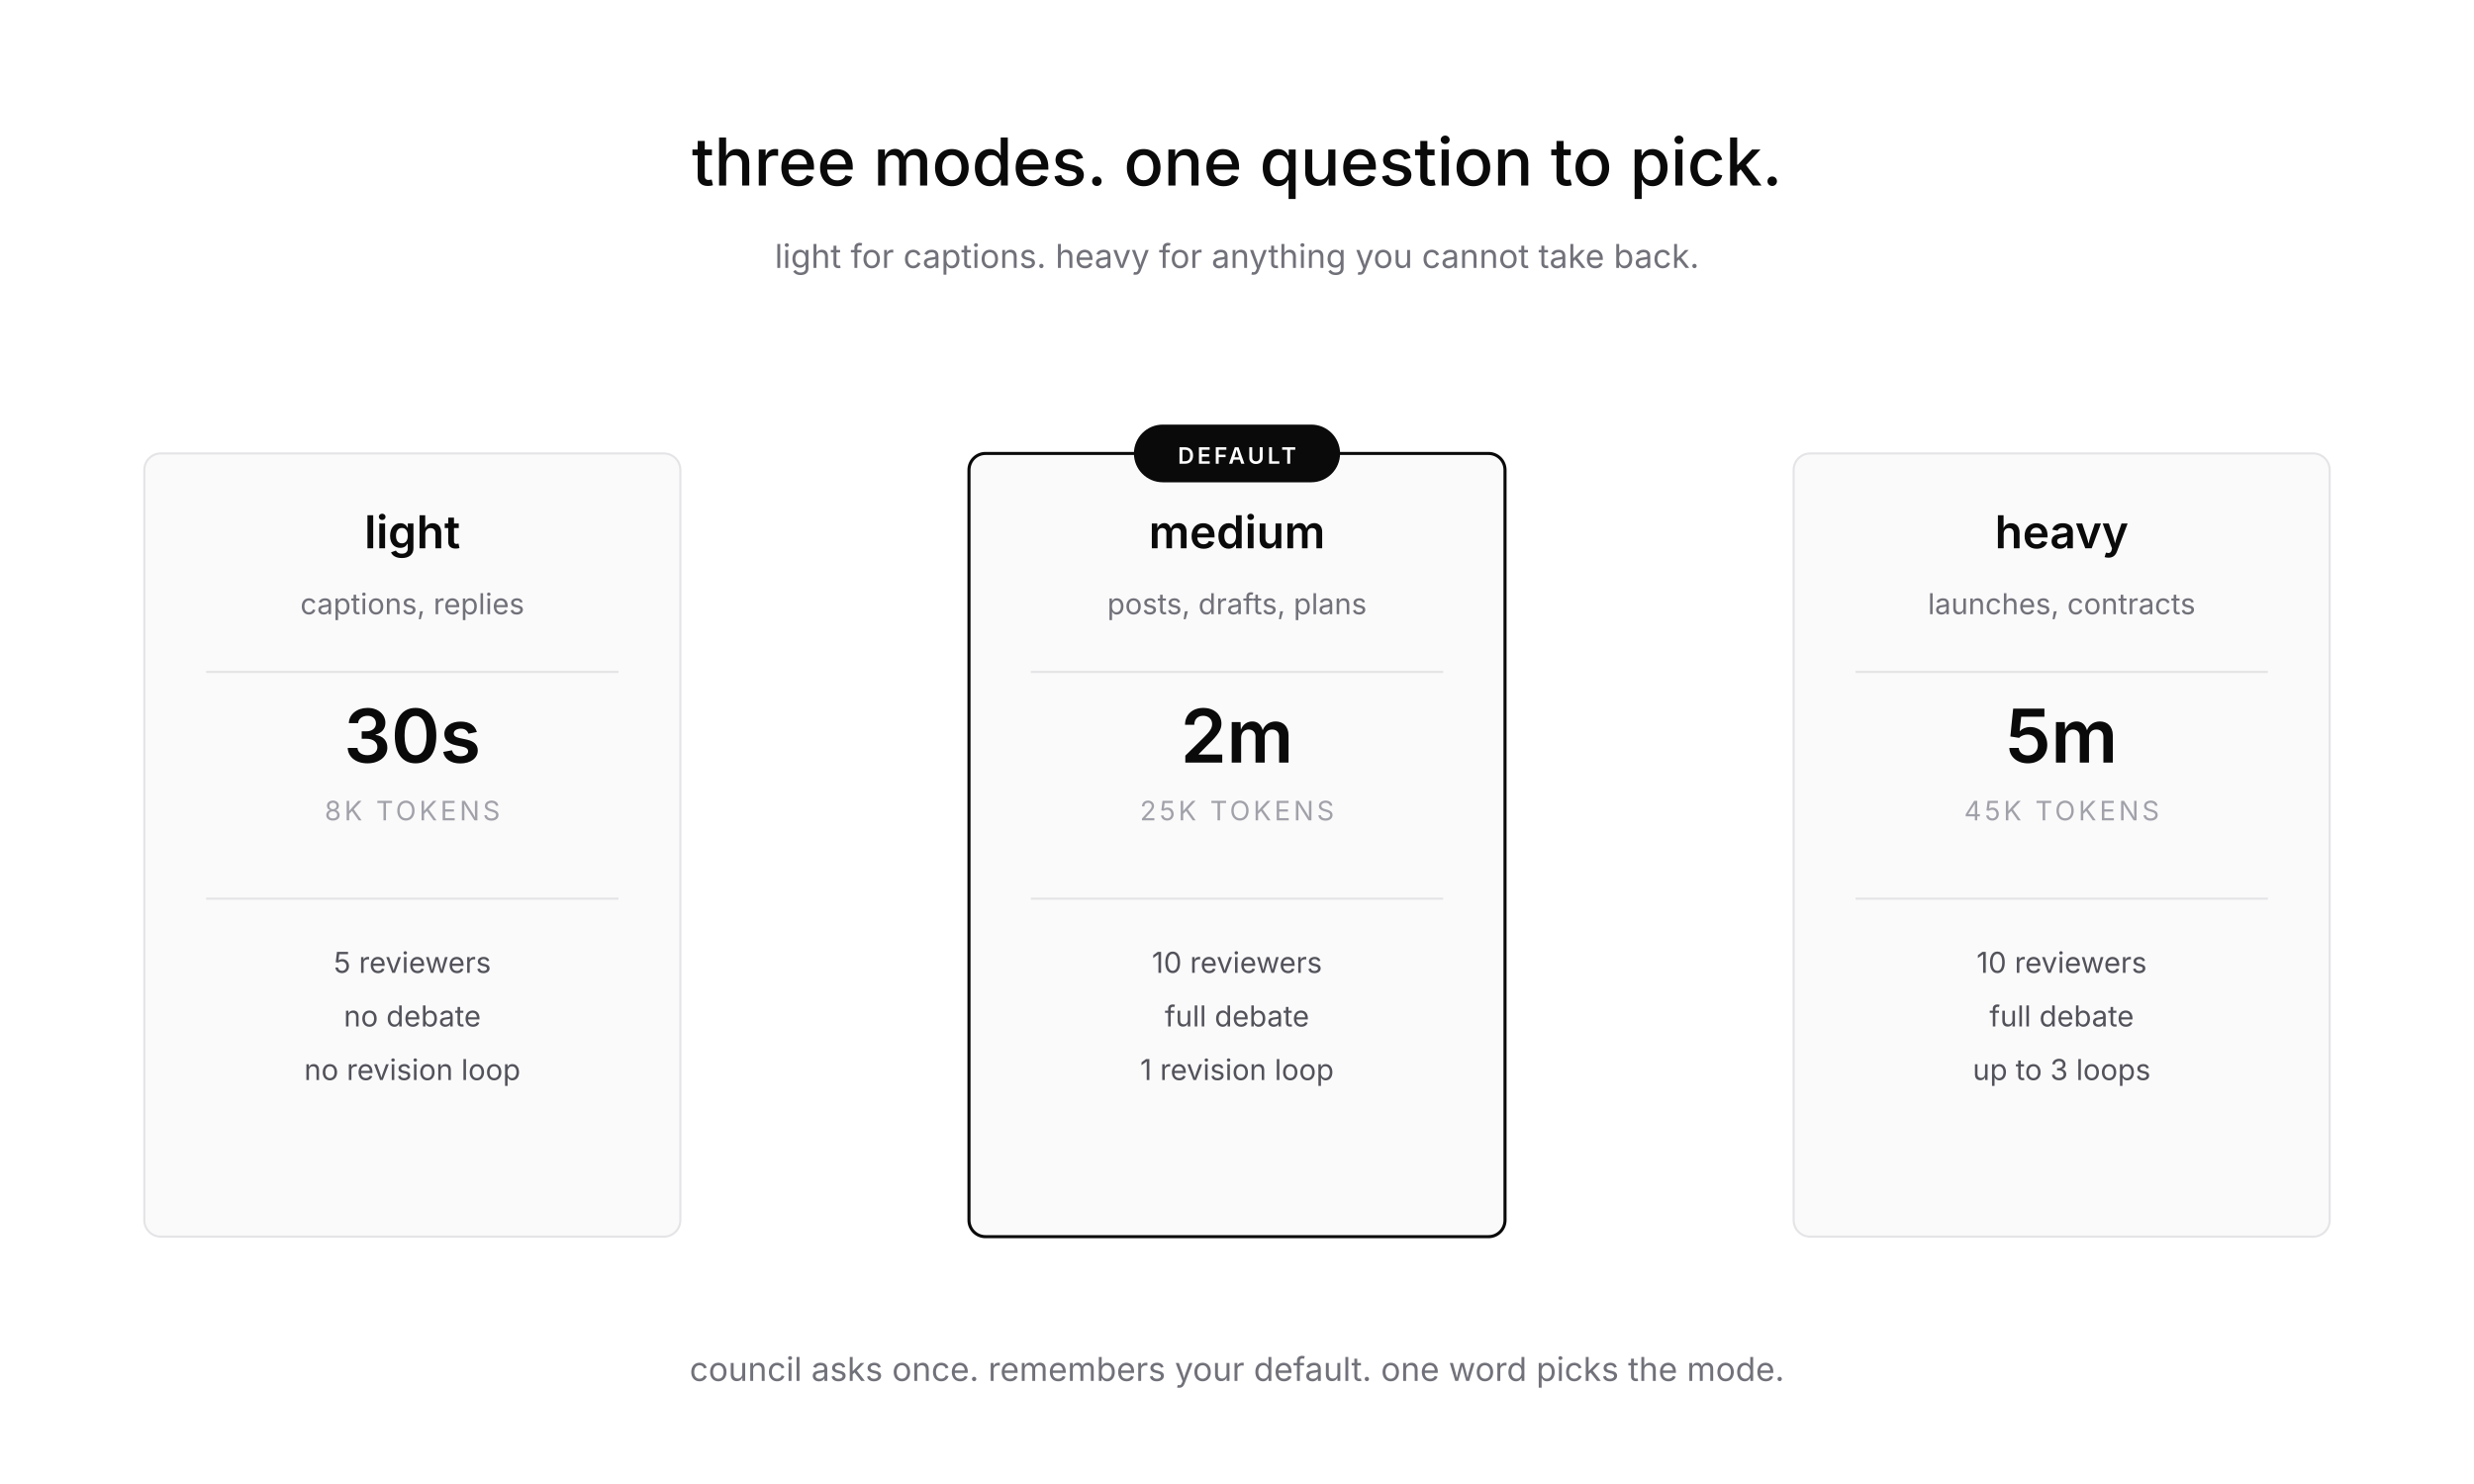
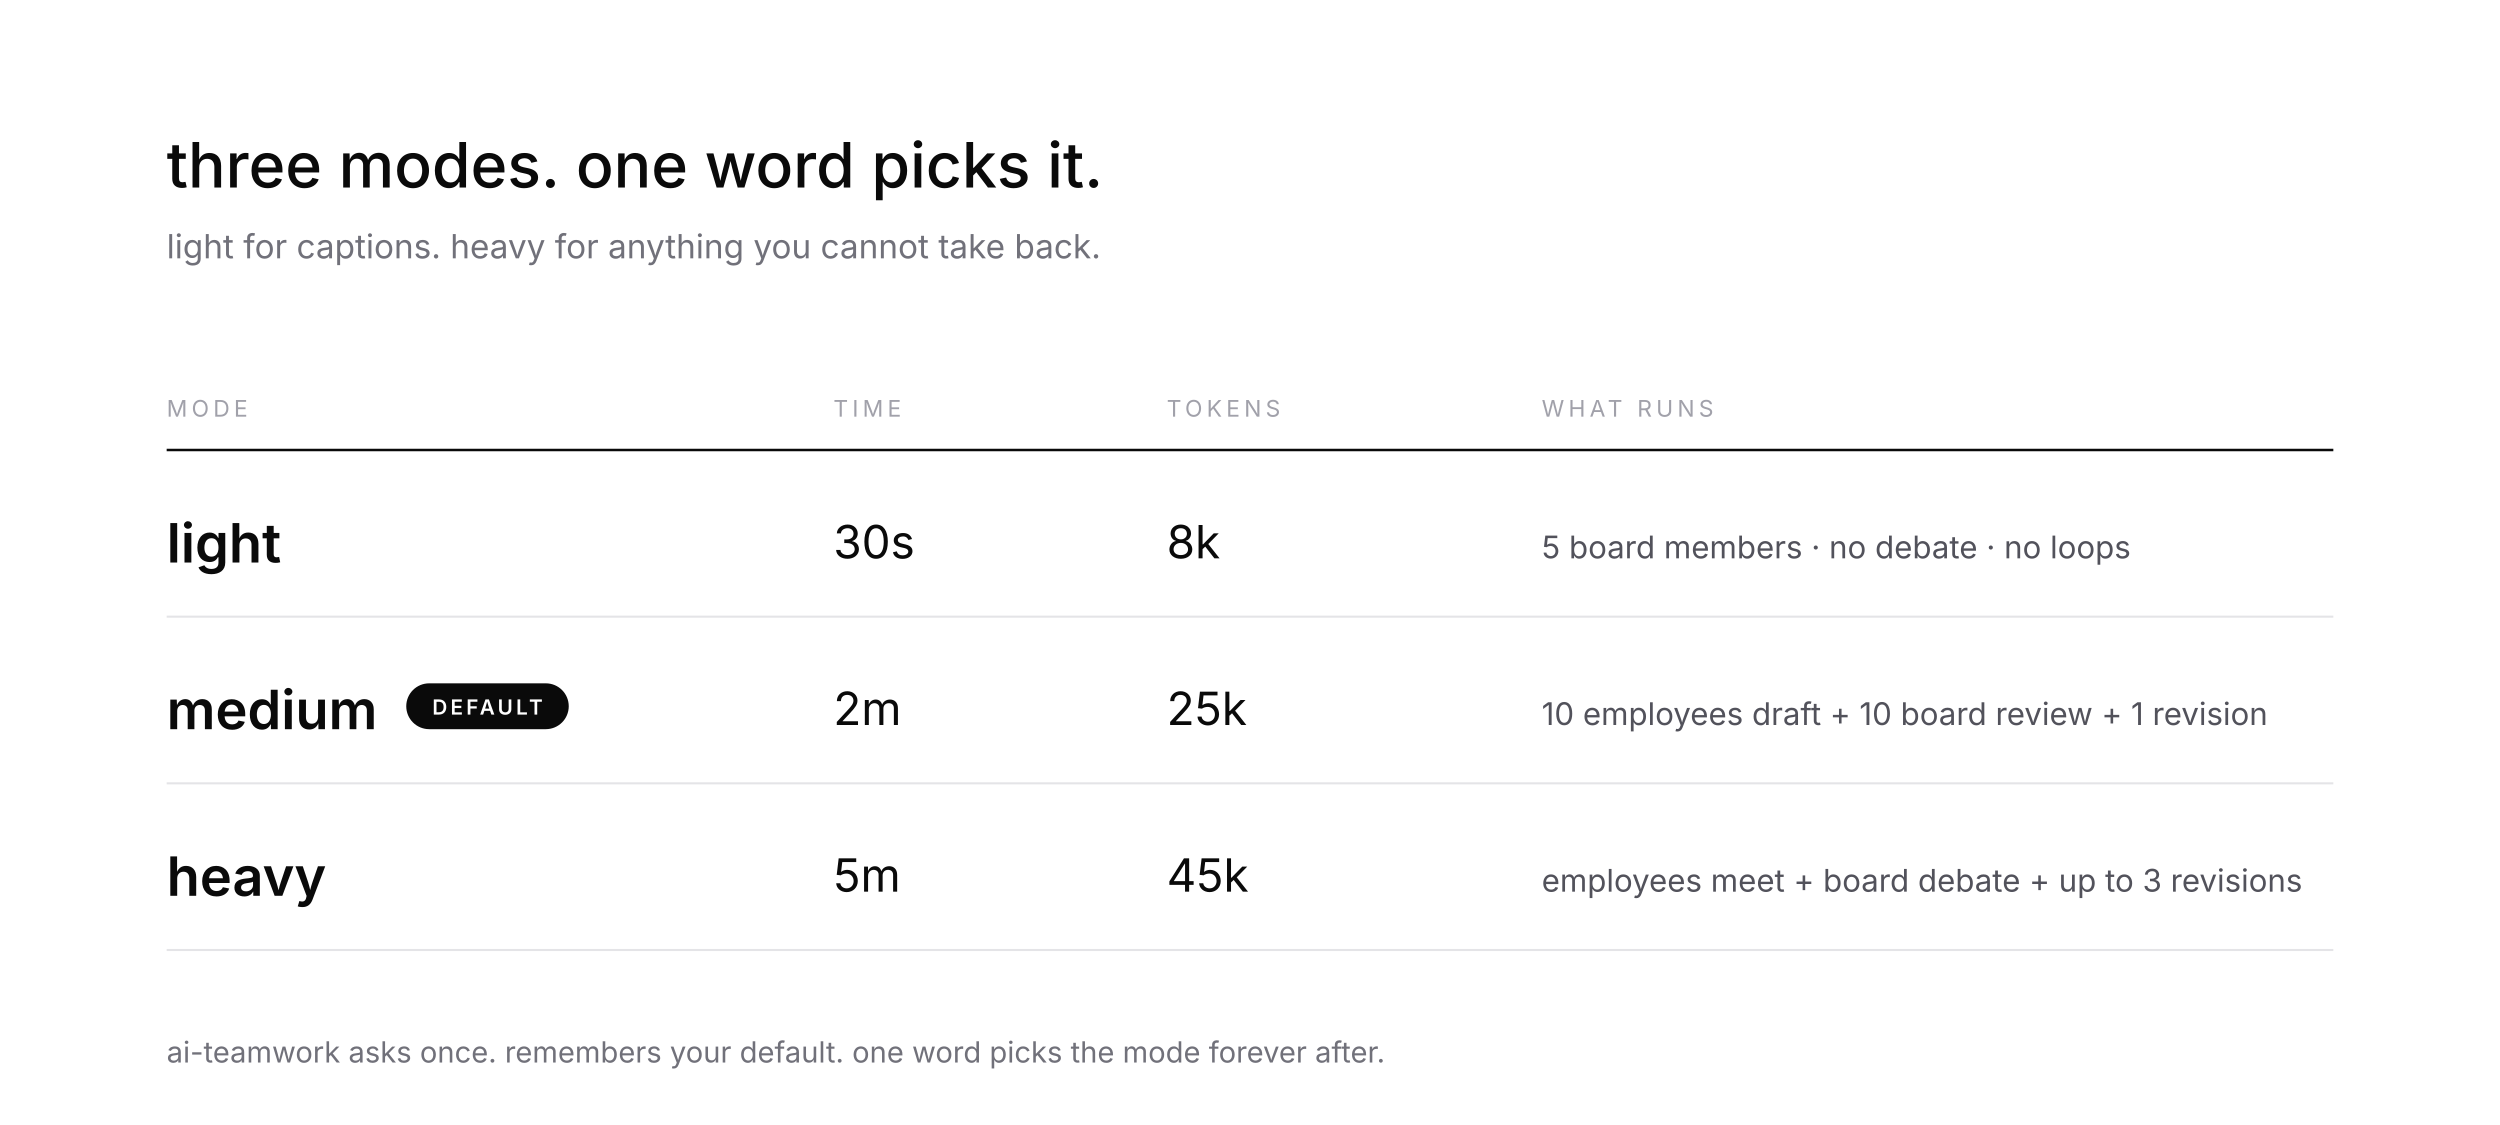
- <svg xmlns="http://www.w3.org/2000/svg" viewBox="0 0 1200 720" role="img" aria-label="Three intensity modes" font-family="-apple-system, BlinkMacSystemFont, 'Inter', 'Segoe UI', system-ui, sans-serif">
-   <rect width="1200" height="720" fill="#ffffff" />
-   <text x="600" y="90" text-anchor="middle" font-size="32" font-weight="500" fill="#0a0a0a">three modes. one question to pick.</text>
-   <text x="600" y="130" text-anchor="middle" font-size="16" fill="#71717a">light for captions. heavy for anything you cannot take back.</text>
-   <g transform="translate(200 220)">
-     <rect x="-130" y="0" width="260" height="380" rx="8" fill="#fafafa" stroke="#e4e4e7" stroke-width="1" />
-     <text x="0" y="46" text-anchor="middle" font-size="22" font-weight="600" fill="#0a0a0a">light</text>
-     <text x="0" y="78" text-anchor="middle" font-size="14" fill="#71717a">captions, replies</text>
-     <line x1="-100" y1="106" x2="100" y2="106" stroke="#e4e4e7" />
-     <text x="0" y="150" text-anchor="middle" font-size="36" font-weight="600" fill="#0a0a0a">30s</text>
-     <text x="0" y="178" text-anchor="middle" font-size="13" fill="#a1a1aa" letter-spacing="1.5">8K TOKENS</text>
-     <line x1="-100" y1="216" x2="100" y2="216" stroke="#e4e4e7" />
-     <text x="0" y="252" text-anchor="middle" font-size="14" fill="#52525b">5 reviewers</text>
-     <text x="0" y="278" text-anchor="middle" font-size="14" fill="#52525b">no debate</text>
-     <text x="0" y="304" text-anchor="middle" font-size="14" fill="#52525b">no revision loop</text>
+ <svg xmlns="http://www.w3.org/2000/svg" viewBox="0 0 1200 540" role="img" aria-label="Three intensity modes" font-family="-apple-system, BlinkMacSystemFont, 'Inter', 'Segoe UI', system-ui, sans-serif">
+   <rect width="1200" height="540" fill="#ffffff" />
+   <text x="80" y="90" font-size="30" font-weight="500" fill="#0a0a0a">three modes. one word picks it.</text>
+   <text x="80" y="124" font-size="16" fill="#71717a">light for captions. heavy for anything you cannot take back.</text>
+   <g font-size="11" fill="#a1a1aa" letter-spacing="2">
+     <text x="80" y="200">MODE</text>
+     <text x="400" y="200">TIME</text>
+     <text x="560" y="200">TOKENS</text>
+     <text x="740" y="200">WHAT RUNS</text>
  </g>
-   <g transform="translate(600 220)">
-     <rect x="-130" y="0" width="260" height="380" rx="8" fill="#fafafa" stroke="#0a0a0a" stroke-width="1.5" />
-     <rect x="-50" y="-14" width="100" height="28" rx="14" fill="#0a0a0a" />
-     <text x="0" y="5" text-anchor="middle" font-size="11" fill="#ffffff" font-weight="600" letter-spacing="1.5">DEFAULT</text>
-     <text x="0" y="46" text-anchor="middle" font-size="22" font-weight="600" fill="#0a0a0a">medium</text>
-     <text x="0" y="78" text-anchor="middle" font-size="14" fill="#71717a">posts, drafts, plans</text>
-     <line x1="-100" y1="106" x2="100" y2="106" stroke="#e4e4e7" />
-     <text x="0" y="150" text-anchor="middle" font-size="36" font-weight="600" fill="#0a0a0a">2m</text>
-     <text x="0" y="178" text-anchor="middle" font-size="13" fill="#a1a1aa" letter-spacing="1.5">25K TOKENS</text>
-     <line x1="-100" y1="216" x2="100" y2="216" stroke="#e4e4e7" />
-     <text x="0" y="252" text-anchor="middle" font-size="14" fill="#52525b">10 reviewers</text>
-     <text x="0" y="278" text-anchor="middle" font-size="14" fill="#52525b">full debate</text>
-     <text x="0" y="304" text-anchor="middle" font-size="14" fill="#52525b">1 revision loop</text>
+   <line x1="80" y1="216" x2="1120" y2="216" stroke="#0a0a0a" stroke-width="1.2" />
+   <g transform="translate(0 270)">
+     <text x="80" y="0" font-size="26" font-weight="600" fill="#0a0a0a">light</text>
+     <text x="400" y="-2" font-size="22" fill="#0a0a0a">30s</text>
+     <text x="560" y="-2" font-size="22" fill="#0a0a0a">8k</text>
+     <text x="740" y="-2" font-size="15" fill="#52525b">5 board members  ·  no debate  ·  no loops</text>
  </g>
-   <g transform="translate(1000 220)">
-     <rect x="-130" y="0" width="260" height="380" rx="8" fill="#fafafa" stroke="#e4e4e7" stroke-width="1" />
-     <text x="0" y="46" text-anchor="middle" font-size="22" font-weight="600" fill="#0a0a0a">heavy</text>
-     <text x="0" y="78" text-anchor="middle" font-size="14" fill="#71717a">launches, contracts</text>
-     <line x1="-100" y1="106" x2="100" y2="106" stroke="#e4e4e7" />
-     <text x="0" y="150" text-anchor="middle" font-size="36" font-weight="600" fill="#0a0a0a">5m</text>
-     <text x="0" y="178" text-anchor="middle" font-size="13" fill="#a1a1aa" letter-spacing="1.5">45K TOKENS</text>
-     <line x1="-100" y1="216" x2="100" y2="216" stroke="#e4e4e7" />
-     <text x="0" y="252" text-anchor="middle" font-size="14" fill="#52525b">10 reviewers</text>
-     <text x="0" y="278" text-anchor="middle" font-size="14" fill="#52525b">full debate</text>
-     <text x="0" y="304" text-anchor="middle" font-size="14" fill="#52525b">up to 3 loops</text>
+   <line x1="80" y1="296" x2="1120" y2="296" stroke="#e4e4e7" />
+   <g transform="translate(0 350)">
+     <text x="80" y="0" font-size="26" font-weight="600" fill="#0a0a0a">medium</text>
+     <g transform="translate(195 -22)">
+       <rect width="78" height="22" rx="11" fill="#0a0a0a" />
+       <text x="39" y="15" text-anchor="middle" font-size="10" fill="#ffffff" font-weight="600" letter-spacing="1.5">DEFAULT</text>
+     </g>
+     <text x="400" y="-2" font-size="22" fill="#0a0a0a">2m</text>
+     <text x="560" y="-2" font-size="22" fill="#0a0a0a">25k</text>
+     <text x="740" y="-2" font-size="15" fill="#52525b">10 employees draft  +  10 board review  +  1 revision</text>
  </g>
-   <text x="600" y="670" text-anchor="middle" font-size="16" fill="#71717a">council asks once. remembers your default. one word picks the mode.</text>
+   <line x1="80" y1="376" x2="1120" y2="376" stroke="#e4e4e7" />
+   <g transform="translate(0 430)">
+     <text x="80" y="0" font-size="26" font-weight="600" fill="#0a0a0a">heavy</text>
+     <text x="400" y="-2" font-size="22" fill="#0a0a0a">5m</text>
+     <text x="560" y="-2" font-size="22" fill="#0a0a0a">45k</text>
+     <text x="740" y="-2" font-size="15" fill="#52525b">employees meet  +  board debate  +  up to 3 revisions</text>
+   </g>
+   <line x1="80" y1="456" x2="1120" y2="456" stroke="#e4e4e7" />
+   <text x="80" y="510" font-size="14" fill="#71717a">ai-teamwork asks once. remembers your default. one word picks the mode forever after.</text>
</svg>
